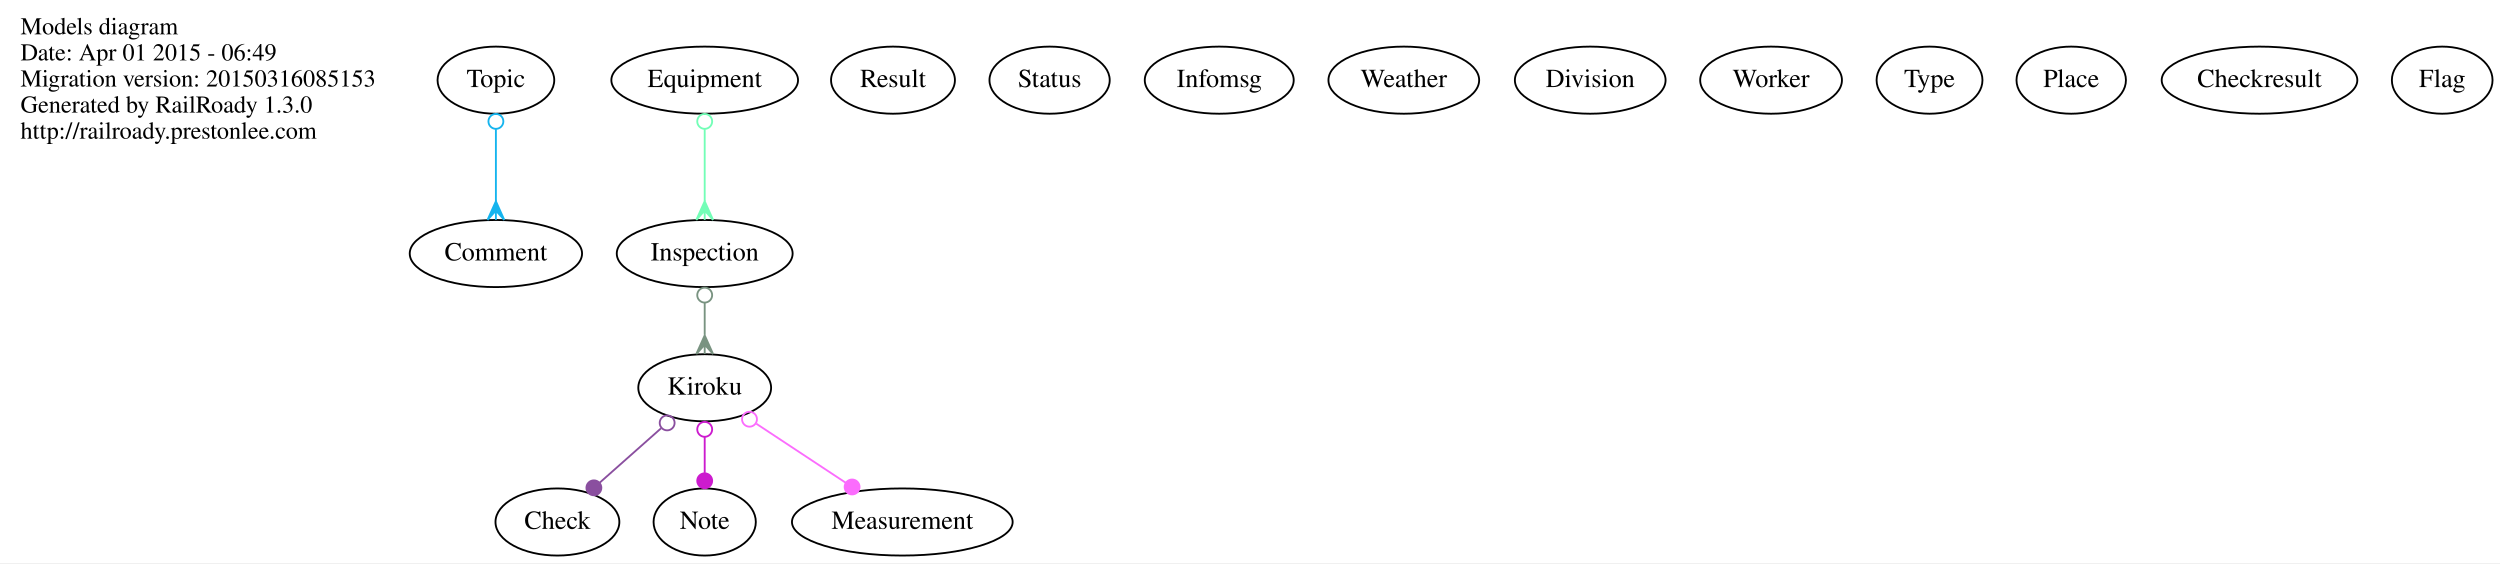
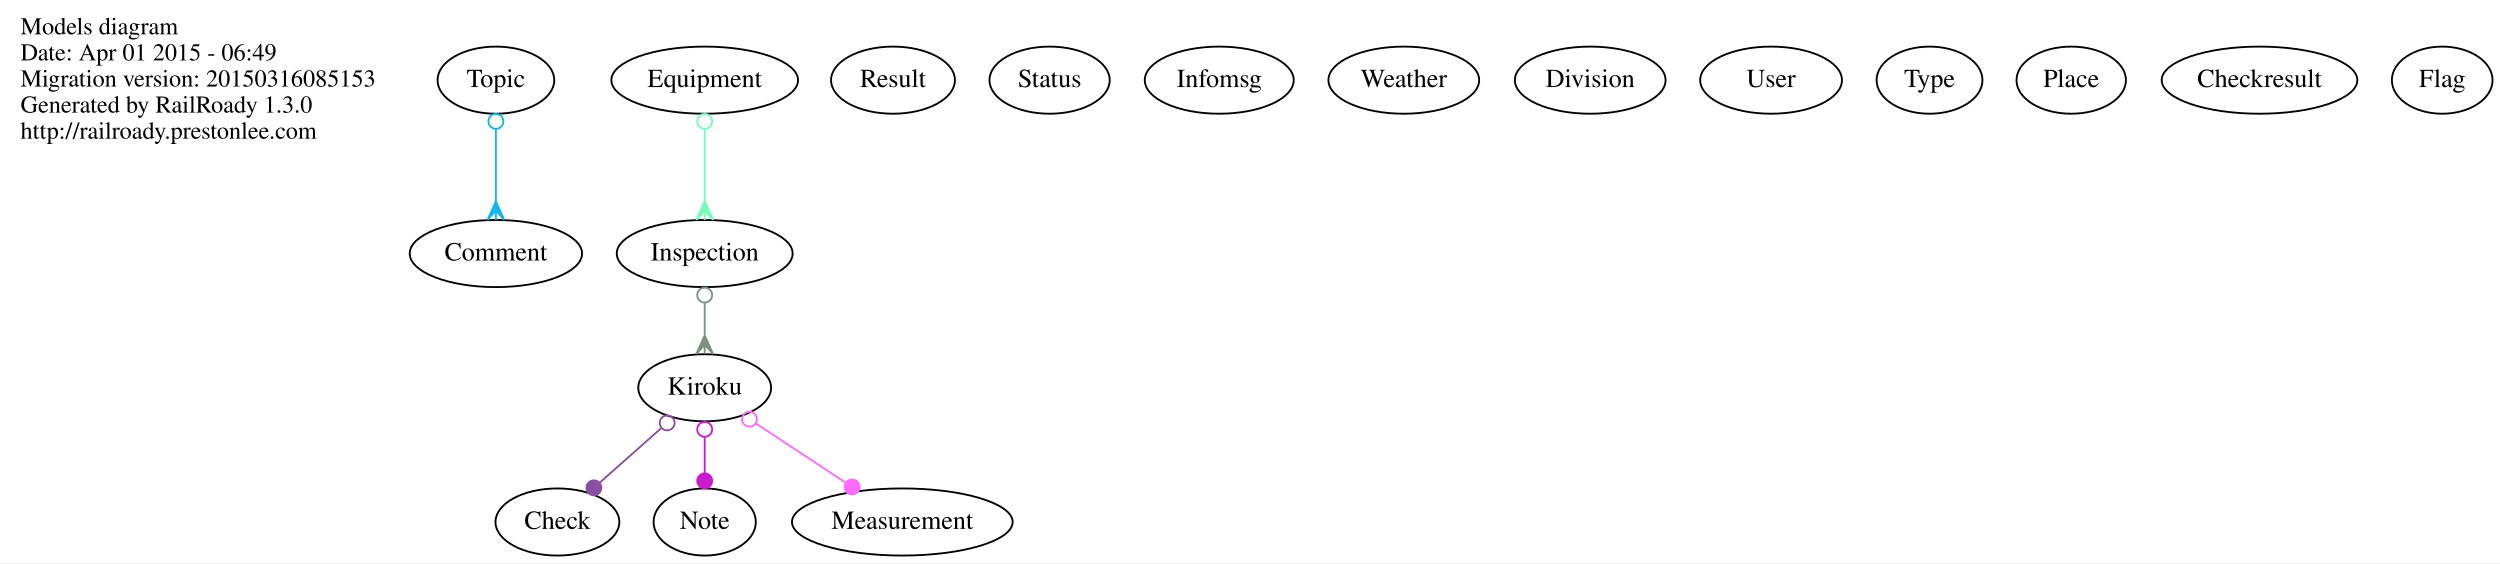
<svg xmlns="http://www.w3.org/2000/svg" width="1341pt" height="302pt" viewBox="0.00 0.00 1341.00 302.00">
  <g id="graph0" class="graph" transform="scale(1 1) rotate(0) translate(4 298)">
    <polygon fill="white" stroke="none" points="-4,4 -4,-298 1337,-298 1337,4 -4,4" />
    <g id="node1" class="node">
      <text text-anchor="start" x="7" y="-279.6" font-family="Times,serif" font-size="13.00">Models diagram</text>
      <text text-anchor="start" x="7" y="-265.6" font-family="Times,serif" font-size="13.00">Date: Apr 01 2015 - 06:49</text>
      <text text-anchor="start" x="7" y="-251.6" font-family="Times,serif" font-size="13.00">Migration version: 20150316085153</text>
      <text text-anchor="start" x="7" y="-237.6" font-family="Times,serif" font-size="13.00">Generated by RailRoady 1.3.0</text>
      <text text-anchor="start" x="7" y="-223.6" font-family="Times,serif" font-size="13.00">http://railroady.prestonlee.com</text>
    </g>
    <g id="node2" class="node">
      <ellipse fill="none" stroke="black" cx="262" cy="-255" rx="31.297" ry="18" />
      <text text-anchor="middle" x="262" y="-251.3" font-family="Times,serif" font-size="14.00">Topic</text>
    </g>
    <g id="node12" class="node">
      <ellipse fill="none" stroke="black" cx="262" cy="-162" rx="46.219" ry="18" />
      <text text-anchor="middle" x="262" y="-158.3" font-family="Times,serif" font-size="14.00">Comment</text>
    </g>
    <g id="edge1" class="edge">
      <path fill="none" stroke="#15b4ee" d="M262,-228.729C262,-216.725 262,-202.362 262,-190.129" />
      <ellipse fill="none" stroke="#15b4ee" cx="262" cy="-232.884" rx="4" ry="4" />
      <polygon fill="#15b4ee" stroke="#15b4ee" points="262,-190.04 266.5,-180.04 262,-185.04 262,-180.04 262,-180.04 262,-180.04 262,-185.04 257.5,-180.04 262,-190.04 262,-190.04" />
    </g>
    <g id="node3" class="node">
      <ellipse fill="none" stroke="black" cx="295" cy="-18" rx="33.221" ry="18" />
      <text text-anchor="middle" x="295" y="-14.3" font-family="Times,serif" font-size="14.00">Check</text>
    </g>
    <g id="node4" class="node">
      <ellipse fill="none" stroke="black" cx="475" cy="-255" rx="33.221" ry="18" />
      <text text-anchor="middle" x="475" y="-251.3" font-family="Times,serif" font-size="14.00">Result</text>
    </g>
    <g id="node5" class="node">
      <ellipse fill="none" stroke="black" cx="559" cy="-255" rx="32.246" ry="18" />
      <text text-anchor="middle" x="559" y="-251.3" font-family="Times,serif" font-size="14.00">Status</text>
    </g>
    <g id="node6" class="node">
      <ellipse fill="none" stroke="black" cx="650" cy="-255" rx="39.946" ry="18" />
      <text text-anchor="middle" x="650" y="-251.3" font-family="Times,serif" font-size="14.00">Infomsg</text>
    </g>
    <g id="node7" class="node">
      <ellipse fill="none" stroke="black" cx="749" cy="-255" rx="40.42" ry="18" />
      <text text-anchor="middle" x="749" y="-251.3" font-family="Times,serif" font-size="14.00">Weather</text>
    </g>
    <g id="node8" class="node">
      <ellipse fill="none" stroke="black" cx="849" cy="-255" rx="40.42" ry="18" />
      <text text-anchor="middle" x="849" y="-251.3" font-family="Times,serif" font-size="14.00">Division</text>
    </g>
    <g id="node9" class="node">
      <ellipse fill="none" stroke="black" cx="946" cy="-255" rx="38.021" ry="18" />
-       <text text-anchor="middle" x="946" y="-251.3" font-family="Times,serif" font-size="14.00">Worker</text>
+       <text text-anchor="middle" x="946" y="-251.3" font-family="Times,serif" font-size="14.00">User</text>
    </g>
    <g id="node10" class="node">
      <ellipse fill="none" stroke="black" cx="374" cy="-18" rx="27.422" ry="18" />
      <text text-anchor="middle" x="374" y="-14.3" font-family="Times,serif" font-size="14.00">Note</text>
    </g>
    <g id="node11" class="node">
      <ellipse fill="none" stroke="black" cx="1031" cy="-255" rx="28.395" ry="18" />
      <text text-anchor="middle" x="1031" y="-251.3" font-family="Times,serif" font-size="14.00">Type</text>
    </g>
    <g id="node13" class="node">
      <ellipse fill="none" stroke="black" cx="1107" cy="-255" rx="29.348" ry="18" />
      <text text-anchor="middle" x="1107" y="-251.3" font-family="Times,serif" font-size="14.00">Place</text>
    </g>
    <g id="node14" class="node">
      <ellipse fill="none" stroke="black" cx="374" cy="-162" rx="47.169" ry="18" />
      <text text-anchor="middle" x="374" y="-158.3" font-family="Times,serif" font-size="14.00">Inspection</text>
    </g>
    <g id="node16" class="node">
      <ellipse fill="none" stroke="black" cx="374" cy="-90" rx="35.619" ry="18" />
      <text text-anchor="middle" x="374" y="-86.3" font-family="Times,serif" font-size="14.00">Kiroku</text>
    </g>
    <g id="edge2" class="edge">
      <path fill="none" stroke="#799381" d="M374,-135.64C374,-130.063 374,-124.132 374,-118.476" />
      <ellipse fill="none" stroke="#799381" cx="374" cy="-139.697" rx="4" ry="4" />
      <polygon fill="#799381" stroke="#799381" points="374,-118.104 378.5,-108.104 374,-113.104 374,-108.104 374,-108.104 374,-108.104 374,-113.104 369.5,-108.104 374,-118.104 374,-118.104" />
    </g>
    <g id="node15" class="node">
      <ellipse fill="none" stroke="black" cx="374" cy="-255" rx="50.068" ry="18" />
      <text text-anchor="middle" x="374" y="-251.3" font-family="Times,serif" font-size="14.00">Equipment</text>
    </g>
    <g id="edge3" class="edge">
      <path fill="none" stroke="#73feb7" d="M374,-228.729C374,-216.725 374,-202.362 374,-190.129" />
      <ellipse fill="none" stroke="#73feb7" cx="374" cy="-232.884" rx="4" ry="4" />
      <polygon fill="#73feb7" stroke="#73feb7" points="374,-190.04 378.5,-180.04 374,-185.04 374,-180.04 374,-180.04 374,-180.04 374,-185.04 369.5,-180.04 374,-190.04 374,-190.04" />
    </g>
    <g id="edge4" class="edge">
      <path fill="none" stroke="#8a4f9f" d="M350.571,-68.24C340.183,-59.036 328.009,-48.248 317.707,-39.12" />
      <ellipse fill="none" stroke="#8a4f9f" cx="353.864" cy="-71.158" rx="4" ry="4" />
      <ellipse fill="#8a4f9f" stroke="#8a4f9f" cx="314.561" cy="-36.332" rx="4" ry="4" />
    </g>
    <g id="edge6" class="edge">
      <path fill="none" stroke="#cc1bce" d="M374,-63.64C374,-57.348 374,-50.605 374,-44.316" />
      <ellipse fill="none" stroke="#cc1bce" cx="374" cy="-67.697" rx="4" ry="4" />
      <ellipse fill="#cc1bce" stroke="#cc1bce" cx="374" cy="-40.104" rx="4" ry="4" />
    </g>
    <g id="node17" class="node">
      <ellipse fill="none" stroke="black" cx="480" cy="-18" rx="59.194" ry="18" />
      <text text-anchor="middle" x="480" y="-14.3" font-family="Times,serif" font-size="14.00">Measurement</text>
    </g>
    <g id="edge5" class="edge">
      <path fill="none" stroke="#fb6cfd" d="M401.668,-70.729C416.411,-60.993 434.572,-48.999 449.695,-39.013" />
      <ellipse fill="none" stroke="#fb6cfd" cx="398.027" cy="-73.133" rx="4" ry="4" />
      <ellipse fill="#fb6cfd" stroke="#fb6cfd" cx="453.068" cy="-36.785" rx="4" ry="4" />
    </g>
    <g id="node18" class="node">
      <ellipse fill="none" stroke="black" cx="1208" cy="-255" rx="52.468" ry="18" />
      <text text-anchor="middle" x="1208" y="-251.3" font-family="Times,serif" font-size="14.00">Checkresult</text>
    </g>
    <g id="node19" class="node">
      <ellipse fill="none" stroke="black" cx="1306" cy="-255" rx="27" ry="18" />
      <text text-anchor="middle" x="1306" y="-251.3" font-family="Times,serif" font-size="14.00">Flag</text>
    </g>
  </g>
</svg>
